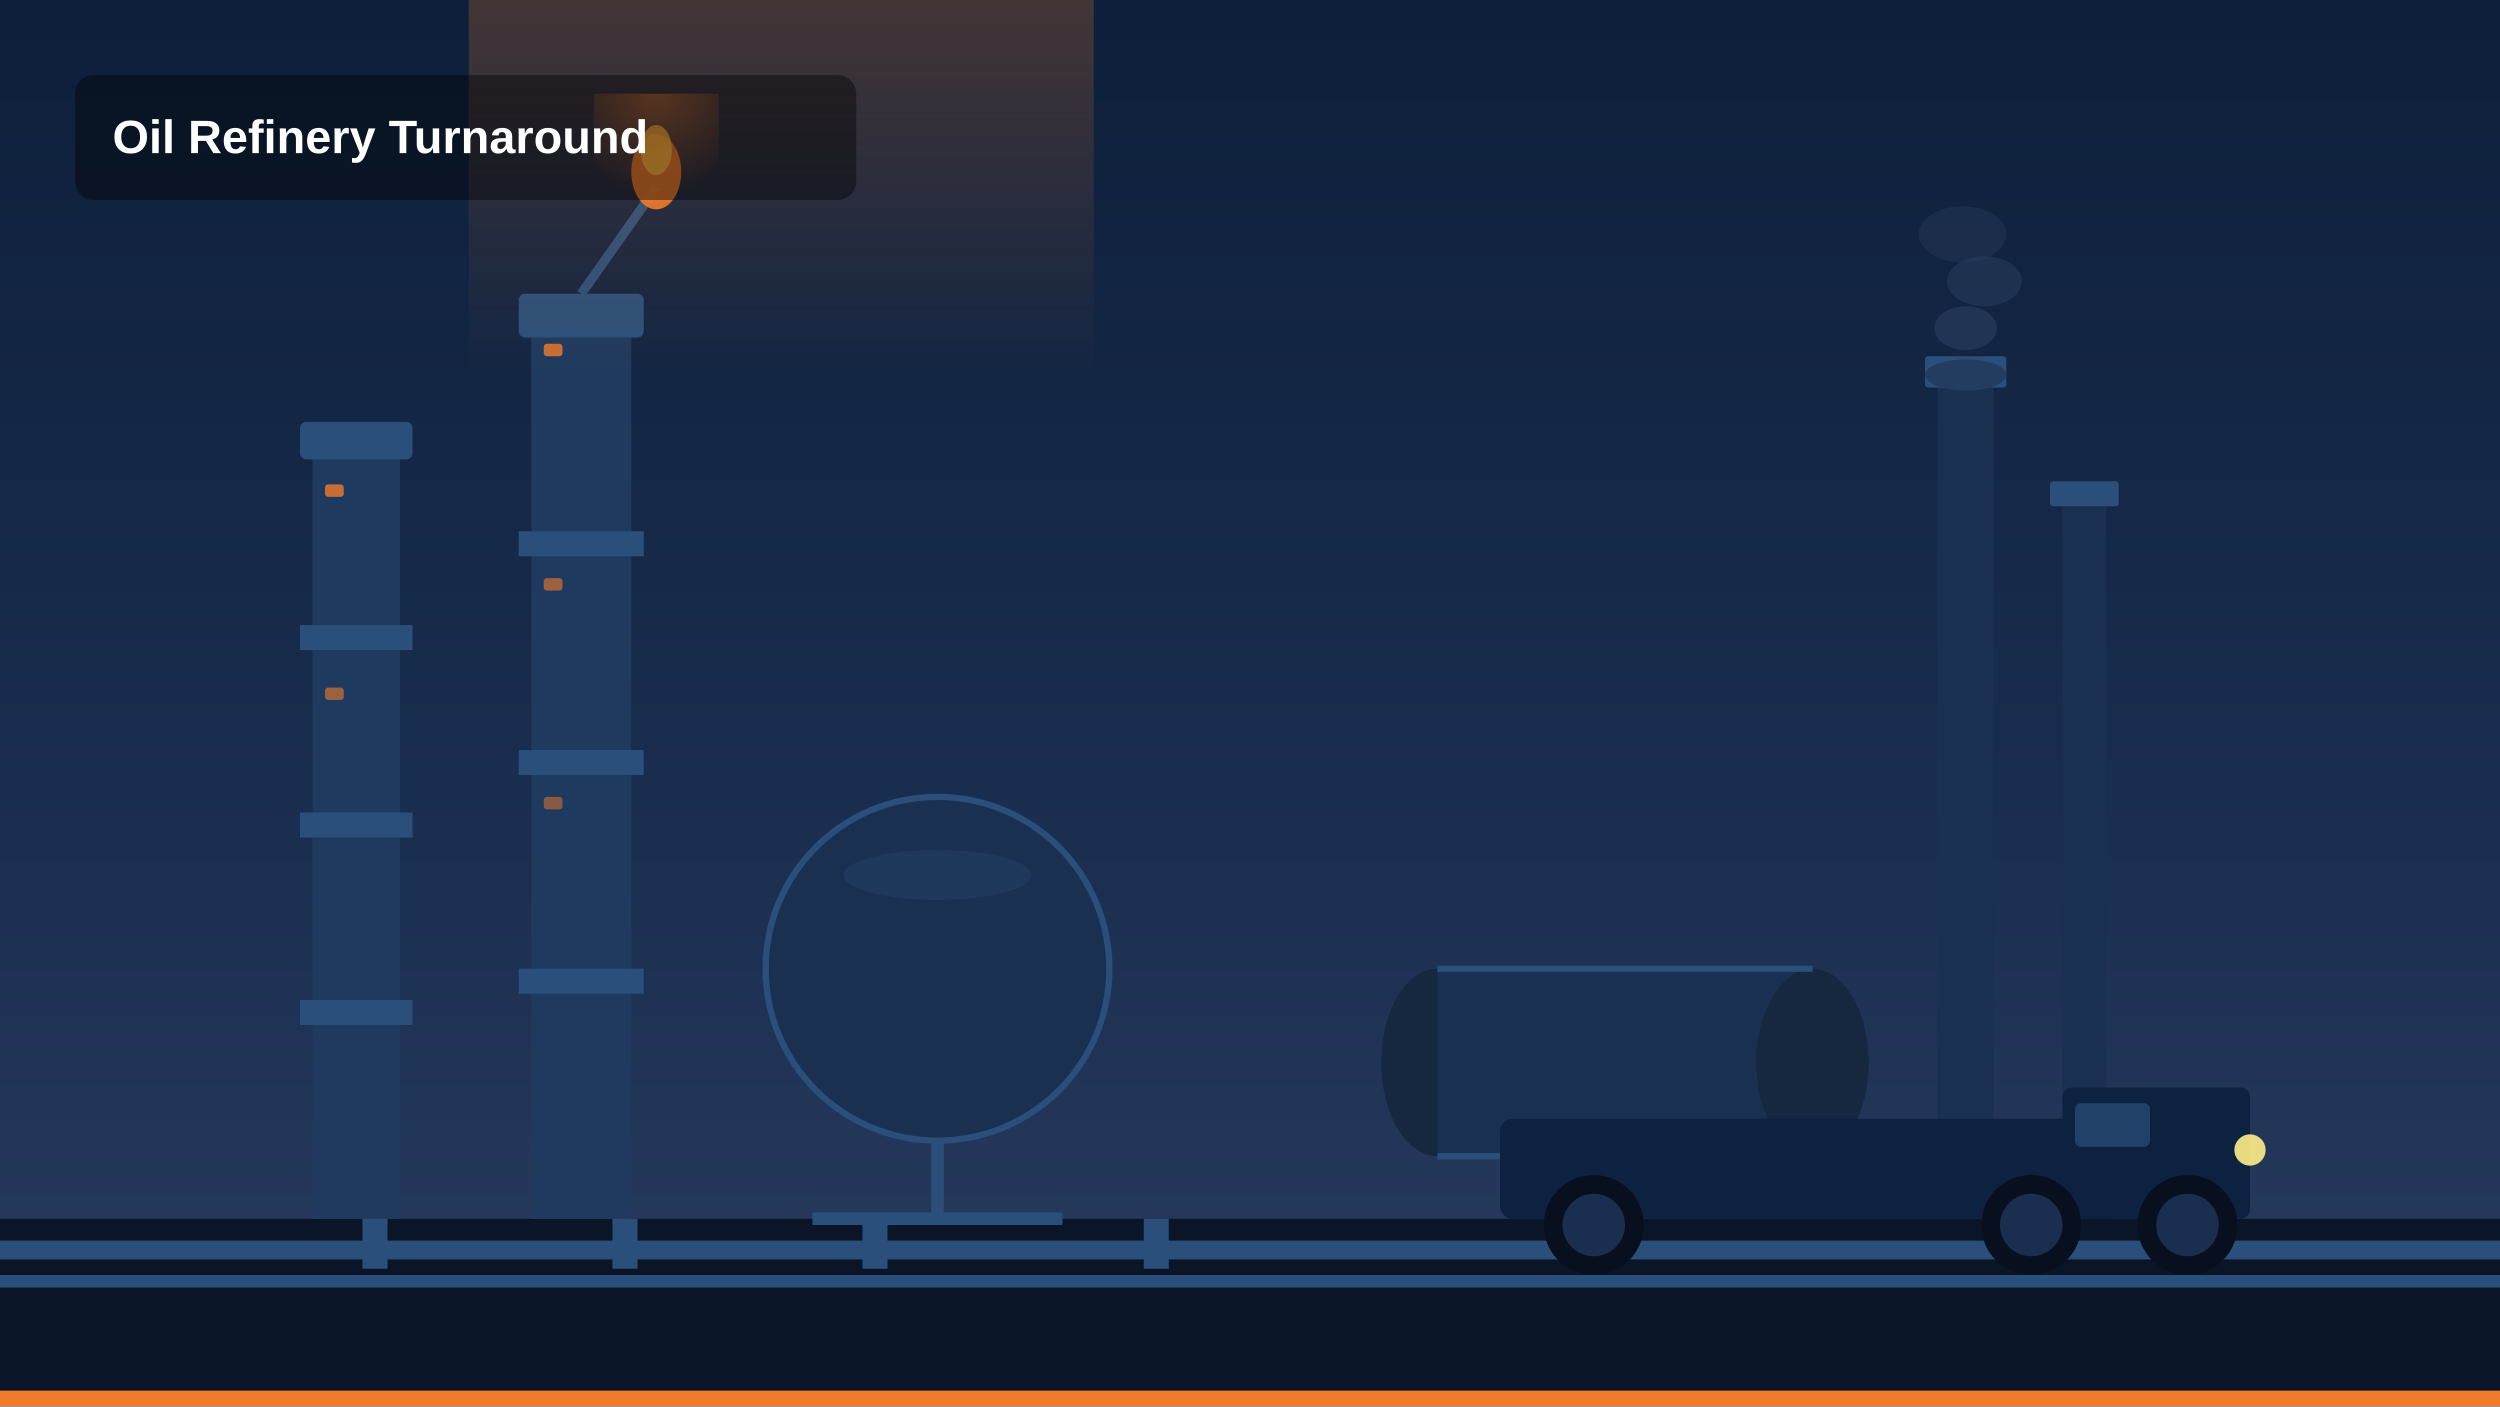
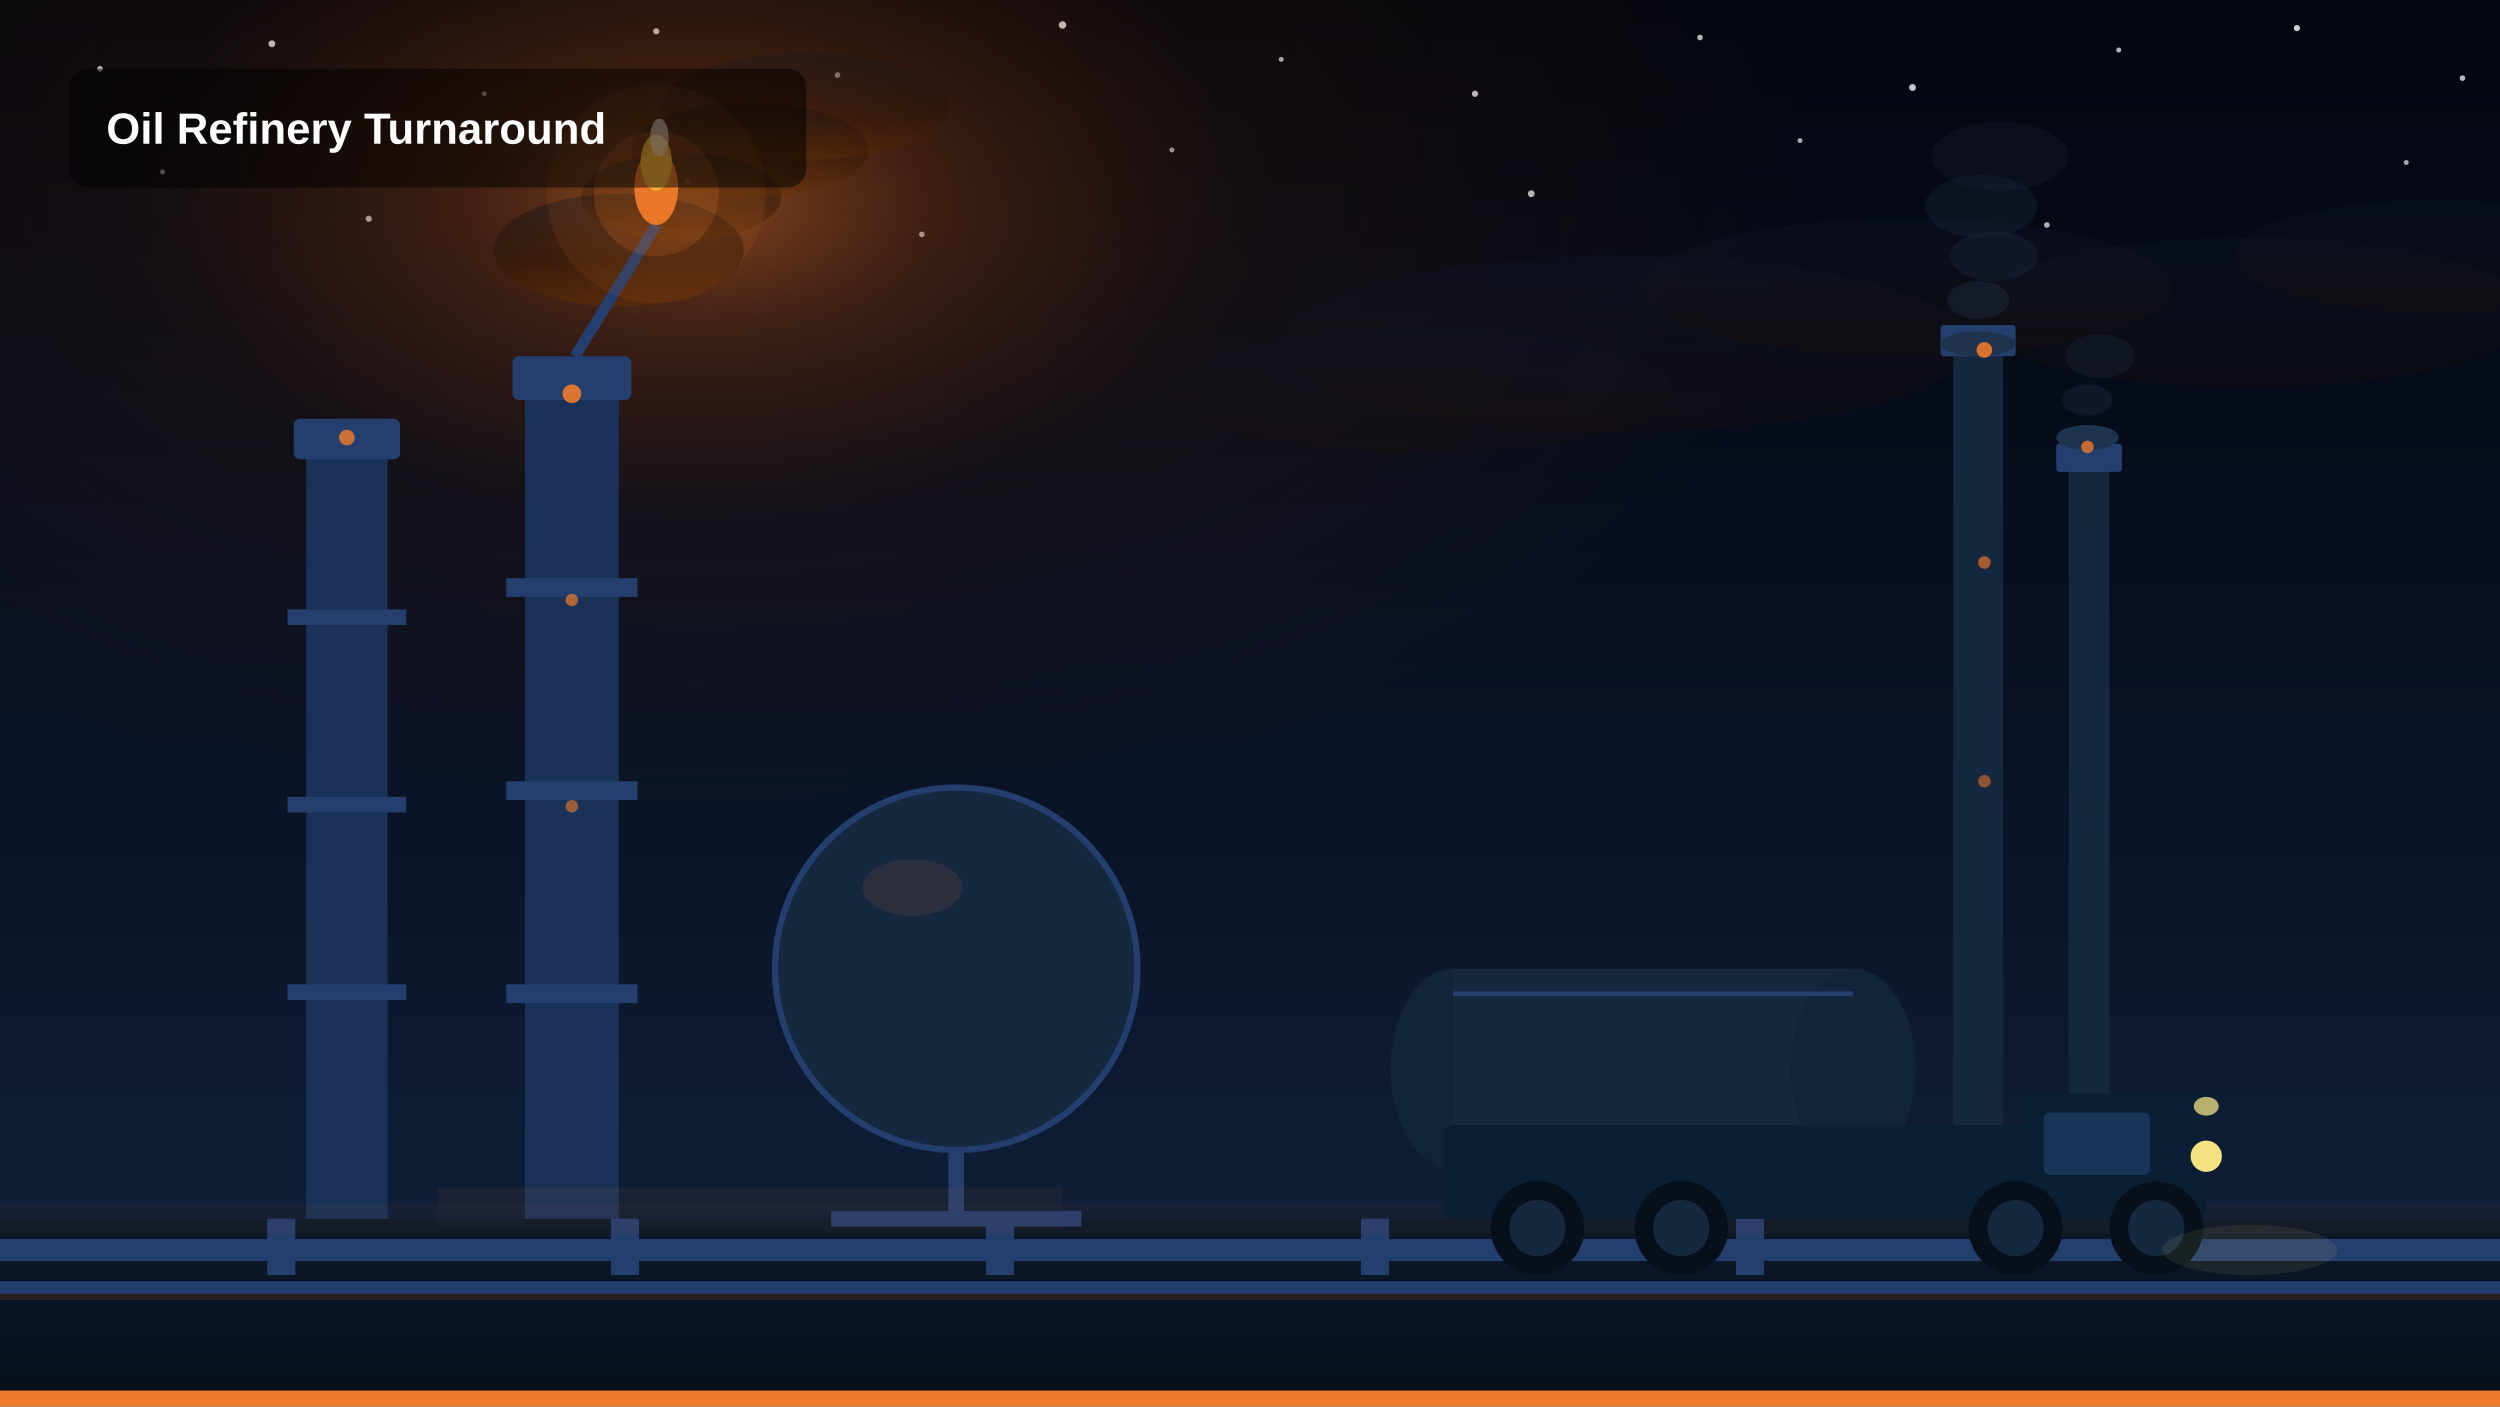
<svg xmlns="http://www.w3.org/2000/svg" viewBox="0 0 800 450" width="800" height="450">
  <defs>
-     <linearGradient id="dusk" x1="0" y1="0" x2="0" y2="1">
-       <stop offset="0%" stop-color="#0d1f3a" />
-       <stop offset="60%" stop-color="#1a2e50" />
-       <stop offset="100%" stop-color="#2a3d60" />
+     <linearGradient id="sky" x1="0" y1="0" x2="0" y2="1">
+       <stop offset="0%" stop-color="#03060e" />
+       <stop offset="30%" stop-color="#060c1a" />
+       <stop offset="60%" stop-color="#0a1428" />
+       <stop offset="82%" stop-color="#0e1c35" />
+       <stop offset="100%" stop-color="#121f38" />
    </linearGradient>
-     <linearGradient id="glow" x1="0" y1="0" x2="0" y2="1">
-       <stop offset="0%" stop-color="#f07b2b" stop-opacity="0.6" />
+     <radialGradient id="flareAtmosphere" cx="28%" cy="14%" r="45%">
+       <stop offset="0%" stop-color="#f07b2b" stop-opacity="0.55" />
+       <stop offset="20%" stop-color="#c05010" stop-opacity="0.32" />
+       <stop offset="50%" stop-color="#7a2e00" stop-opacity="0.12" />
+       <stop offset="100%" stop-color="#7a2e00" stop-opacity="0" />
+     </radialGradient>
+     <linearGradient id="ground" x1="0" y1="0" x2="0" y2="1">
+       <stop offset="0%" stop-color="#0c182a" />
+       <stop offset="100%" stop-color="#060e1a" />
+     </linearGradient>
+     <linearGradient id="smokeCloud" x1="0" y1="0" x2="0" y2="1">
+       <stop offset="0%" stop-color="#0d1428" stop-opacity="0.70" />
+       <stop offset="100%" stop-color="#1e1008" stop-opacity="0.50" />
+     </linearGradient>
+     <linearGradient id="smokeLit" x1="0" y1="0" x2="0" y2="1">
+       <stop offset="0%" stop-color="#141824" stop-opacity="0.75" />
+       <stop offset="60%" stop-color="#2a1200" stop-opacity="0.70" />
+       <stop offset="100%" stop-color="#6a3000" stop-opacity="0.65" />
+     </linearGradient>
+     <linearGradient id="groundGlow" x1="0" y1="0" x2="0" y2="1">
+       <stop offset="0%" stop-color="#f07b2b" stop-opacity="0.08" />
      <stop offset="100%" stop-color="#f07b2b" stop-opacity="0" />
    </linearGradient>
-     <radialGradient id="flameglow" cx="50%" cy="0%" r="80%">
-       <stop offset="0%" stop-color="#f07b2b" stop-opacity="0.5" />
-       <stop offset="100%" stop-color="#f07b2b" stop-opacity="0" />
-     </radialGradient>
  </defs>
-   <rect width="800" height="450" fill="url(#dusk)" />
-   <rect x="0" y="390" width="800" height="60" fill="#0a1628" />
-   <rect x="100" y="140" width="28" height="250" fill="#1e3a5f" />
-   <rect x="96" y="135" width="36" height="12" rx="2" fill="#2a4f7a" />
-   <rect x="96" y="200" width="36" height="8" fill="#2a4f7a" />
-   <rect x="96" y="260" width="36" height="8" fill="#2a4f7a" />
-   <rect x="96" y="320" width="36" height="8" fill="#2a4f7a" />
-   <rect x="170" y="100" width="32" height="290" fill="#1e3a5f" />
-   <rect x="166" y="94" width="40" height="14" rx="2" fill="#2a4f7a" />
-   <rect x="166" y="170" width="40" height="8" fill="#2a4f7a" />
-   <rect x="166" y="240" width="40" height="8" fill="#2a4f7a" />
-   <rect x="166" y="310" width="40" height="8" fill="#2a4f7a" />
-   <line x1="186" y1="94" x2="210" y2="60" stroke="#2a4f7a" stroke-width="3" />
-   <ellipse cx="210" cy="55" rx="8" ry="12" fill="#f07b2b" fill-opacity="0.9" />
-   <ellipse cx="210" cy="48" rx="5" ry="8" fill="#ffcc44" fill-opacity="0.8" />
-   <rect x="190" y="30" width="40" height="40" fill="url(#flameglow)" />
-   <circle cx="300" cy="310" r="55" fill="#1a3050" />
-   <circle cx="300" cy="310" r="55" fill="none" stroke="#2a4f7a" stroke-width="2" />
-   <ellipse cx="300" cy="280" rx="30" ry="8" fill="#2a4f7a" fill-opacity="0.3" />
-   <line x1="300" y1="365" x2="300" y2="390" stroke="#2a4f7a" stroke-width="4" />
-   <line x1="260" y1="390" x2="340" y2="390" stroke="#2a4f7a" stroke-width="4" />
-   <ellipse cx="460" cy="340" rx="18" ry="30" fill="#152840" />
-   <rect x="460" y="310" width="120" height="60" fill="#1a3050" />
-   <ellipse cx="580" cy="340" rx="18" ry="30" fill="#152840" />
-   <line x1="460" y1="310" x2="580" y2="310" stroke="#2a4f7a" stroke-width="2" />
-   <line x1="460" y1="370" x2="580" y2="370" stroke="#2a4f7a" stroke-width="2" />
-   <rect x="620" y="120" width="18" height="270" fill="#1a3050" />
-   <rect x="616" y="114" width="26" height="10" rx="1" fill="#2a4f7a" />
-   <ellipse cx="629" cy="120" rx="13" ry="5" fill="#223d60" />
-   <ellipse cx="629" cy="105" rx="10" ry="7" fill="#334466" fill-opacity="0.5" />
-   <ellipse cx="635" cy="90" rx="12" ry="8" fill="#334466" fill-opacity="0.4" />
-   <ellipse cx="628" cy="75" rx="14" ry="9" fill="#334466" fill-opacity="0.3" />
-   <rect x="660" y="160" width="14" height="230" fill="#1a3050" />
-   <rect x="656" y="154" width="22" height="8" rx="1" fill="#2a4f7a" />
-   <line x1="0" y1="400" x2="800" y2="400" stroke="#2a4f7a" stroke-width="6" />
-   <line x1="120" y1="390" x2="120" y2="406" stroke="#2a4f7a" stroke-width="8" />
-   <line x1="200" y1="390" x2="200" y2="406" stroke="#2a4f7a" stroke-width="8" />
-   <line x1="280" y1="390" x2="280" y2="406" stroke="#2a4f7a" stroke-width="8" />
-   <line x1="370" y1="390" x2="370" y2="406" stroke="#2a4f7a" stroke-width="8" />
-   <line x1="0" y1="410" x2="800" y2="410" stroke="#2a4f7a" stroke-width="4" />
-   <rect x="104" y="155" width="6" height="4" rx="1" fill="#f07b2b" fill-opacity="0.8" />
-   <rect x="104" y="220" width="6" height="4" rx="1" fill="#f07b2b" fill-opacity="0.6" />
-   <rect x="174" y="110" width="6" height="4" rx="1" fill="#f07b2b" fill-opacity="0.8" />
-   <rect x="174" y="185" width="6" height="4" rx="1" fill="#f07b2b" fill-opacity="0.6" />
-   <rect x="174" y="255" width="6" height="4" rx="1" fill="#f07b2b" fill-opacity="0.5" />
-   <rect x="150" y="0" width="200" height="120" fill="url(#glow)" fill-opacity="0.4" />
-   <rect x="480" y="358" width="200" height="32" rx="4" fill="#0d2240" />
-   <rect x="660" y="348" width="60" height="42" rx="3" fill="#0d2240" />
-   <ellipse cx="510" cy="392" rx="16" ry="16" fill="#080f1e" />
-   <ellipse cx="510" cy="392" rx="10" ry="10" fill="#1a2e50" />
-   <ellipse cx="650" cy="392" rx="16" ry="16" fill="#080f1e" />
-   <ellipse cx="650" cy="392" rx="10" ry="10" fill="#1a2e50" />
-   <ellipse cx="700" cy="392" rx="16" ry="16" fill="#080f1e" />
-   <ellipse cx="700" cy="392" rx="10" ry="10" fill="#1a2e50" />
-   <rect x="664" y="353" width="24" height="14" rx="2" fill="#2a4f7a" fill-opacity="0.7" />
-   <ellipse cx="720" cy="368" rx="5" ry="5" fill="#ffee88" fill-opacity="0.9" />
+   <rect width="800" height="450" fill="url(#sky)" />
+   <circle cx="32" cy="22" r="0.9" fill="#ffffff" fill-opacity="0.75" />
+   <circle cx="87" cy="14" r="1.1" fill="#ffffff" fill-opacity="0.80" />
+   <circle cx="155" cy="30" r="0.8" fill="#ffffff" fill-opacity="0.70" />
+   <circle cx="210" cy="10" r="1.0" fill="#ffffff" fill-opacity="0.78" />
+   <circle cx="268" cy="24" r="0.9" fill="#ffffff" fill-opacity="0.72" />
+   <circle cx="340" cy="8" r="1.2" fill="#ffffff" fill-opacity="0.82" />
+   <circle cx="410" cy="19" r="0.8" fill="#ffffff" fill-opacity="0.68" />
+   <circle cx="472" cy="30" r="1.0" fill="#ffffff" fill-opacity="0.75" />
+   <circle cx="544" cy="12" r="0.9" fill="#ffffff" fill-opacity="0.72" />
+   <circle cx="612" cy="28" r="1.1" fill="#ffffff" fill-opacity="0.78" />
+   <circle cx="678" cy="16" r="0.8" fill="#ffffff" fill-opacity="0.70" />
+   <circle cx="735" cy="9" r="1.0" fill="#ffffff" fill-opacity="0.80" />
+   <circle cx="788" cy="25" r="0.9" fill="#ffffff" fill-opacity="0.73" />
+   <circle cx="52" cy="55" r="0.8" fill="#ffffff" fill-opacity="0.65" />
+   <circle cx="118" cy="70" r="1.0" fill="#ffffff" fill-opacity="0.70" />
+   <circle cx="220" cy="58" r="0.8" fill="#ffffff" fill-opacity="0.65" />
+   <circle cx="295" cy="75" r="0.9" fill="#ffffff" fill-opacity="0.68" />
+   <circle cx="375" cy="48" r="0.8" fill="#ffffff" fill-opacity="0.63" />
+   <circle cx="490" cy="62" r="1.1" fill="#ffffff" fill-opacity="0.72" />
+   <circle cx="576" cy="45" r="0.8" fill="#ffffff" fill-opacity="0.65" />
+   <circle cx="655" cy="72" r="0.9" fill="#ffffff" fill-opacity="0.70" />
+   <circle cx="770" cy="52" r="0.8" fill="#ffffff" fill-opacity="0.65" />
+   <rect width="800" height="450" fill="url(#flareAtmosphere)" />
+   <ellipse cx="198" cy="80" rx="40" ry="18" fill="url(#smokeLit)" opacity="0.68" />
+   <ellipse cx="218" cy="63" rx="32" ry="14" fill="url(#smokeLit)" opacity="0.60" />
+   <ellipse cx="240" cy="48" rx="38" ry="15" fill="url(#smokeLit)" opacity="0.52" />
+   <ellipse cx="258" cy="34" rx="46" ry="17" fill="url(#smokeLit)" opacity="0.45" />
+   <ellipse cx="520" cy="110" rx="110" ry="28" fill="url(#smokeCloud)" opacity="0.55" />
+   <ellipse cx="610" cy="92" rx="85" ry="22" fill="url(#smokeCloud)" opacity="0.60" />
+   <ellipse cx="455" cy="125" rx="80" ry="20" fill="url(#smokeCloud)" opacity="0.48" />
+   <ellipse cx="720" cy="100" rx="90" ry="24" fill="url(#smokeCloud)" opacity="0.52" />
+   <ellipse cx="780" cy="82" rx="65" ry="18" fill="url(#smokeCloud)" opacity="0.57" />
+   <rect x="0" y="390" width="800" height="60" fill="url(#ground)" />
+   <rect x="168" y="120" width="30" height="270" fill="#1a3258" />
+   <rect x="164" y="114" width="38" height="14" rx="2" fill="#243e6e" />
+   <rect x="162" y="185" width="42" height="6" fill="#243e6e" />
+   <rect x="162" y="250" width="42" height="6" fill="#243e6e" />
+   <rect x="162" y="315" width="42" height="6" fill="#243e6e" />
+   <circle cx="183" cy="126" r="3" fill="#f07b2b" fill-opacity="0.90" />
+   <circle cx="183" cy="192" r="2" fill="#f07b2b" fill-opacity="0.70" />
+   <circle cx="183" cy="258" r="2" fill="#f07b2b" fill-opacity="0.60" />
+   <line x1="184" y1="114" x2="210" y2="72" stroke="#243e6e" stroke-width="3.5" />
+   <ellipse cx="210" cy="60" rx="7" ry="12" fill="#f07b2b" fill-opacity="0.95" />
+   <ellipse cx="210" cy="52" rx="5" ry="9" fill="#ffcc44" fill-opacity="0.88" />
+   <ellipse cx="211" cy="44" rx="3" ry="6" fill="#ffffff" fill-opacity="0.60" />
+   <circle cx="210" cy="62" r="20" fill="#f07b2b" fill-opacity="0.18" />
+   <circle cx="210" cy="62" r="35" fill="#f07b2b" fill-opacity="0.09" />
+   <rect x="98" y="140" width="26" height="250" fill="#1a3258" />
+   <rect x="94" y="134" width="34" height="13" rx="2" fill="#243e6e" />
+   <rect x="92" y="195" width="38" height="5" fill="#243e6e" />
+   <rect x="92" y="255" width="38" height="5" fill="#243e6e" />
+   <rect x="92" y="315" width="38" height="5" fill="#243e6e" />
+   <circle cx="111" cy="140" r="2.5" fill="#f07b2b" fill-opacity="0.82" />
+   <circle cx="306" cy="310" r="58" fill="#162840" />
+   <circle cx="306" cy="310" r="58" fill="none" stroke="#243e6e" stroke-width="2" />
+   <ellipse cx="292" cy="284" rx="16" ry="9" fill="#f07b2b" fill-opacity="0.10" />
+   <line x1="306" y1="368" x2="306" y2="390" stroke="#243e6e" stroke-width="5" />
+   <line x1="266" y1="390" x2="346" y2="390" stroke="#243e6e" stroke-width="5" />
+   <ellipse cx="465" cy="342" rx="20" ry="32" fill="#12243c" />
+   <rect x="465" y="310" width="128" height="64" fill="#162840" />
+   <ellipse cx="593" cy="342" rx="20" ry="32" fill="#12243c" />
+   <rect x="480" y="370" width="10" height="20" fill="#0e1e30" />
+   <rect x="550" y="370" width="10" height="20" fill="#0e1e30" />
+   <line x1="465" y1="318" x2="593" y2="318" stroke="#243e6e" stroke-width="1.5" />
+   <line x1="465" y1="366" x2="593" y2="366" stroke="#243e6e" stroke-width="1.5" />
+   <rect x="625" y="110" width="16" height="280" fill="#162840" />
+   <rect x="621" y="104" width="24" height="10" rx="1" fill="#243e6e" />
+   <ellipse cx="633" cy="110" rx="12" ry="4" fill="#1e344e" />
+   <ellipse cx="633" cy="96" rx="10" ry="6" fill="#1a2234" fill-opacity="0.62" />
+   <ellipse cx="638" cy="82" rx="14" ry="8" fill="#1a2234" fill-opacity="0.52" />
+   <ellipse cx="634" cy="66" rx="18" ry="10" fill="#1a2234" fill-opacity="0.42" />
+   <ellipse cx="640" cy="50" rx="22" ry="11" fill="#1a2234" fill-opacity="0.32" />
+   <rect x="662" y="148" width="13" height="242" fill="#162840" />
+   <rect x="658" y="142" width="21" height="9" rx="1" fill="#243e6e" />
+   <ellipse cx="668" cy="140" rx="10" ry="4" fill="#1e344e" />
+   <ellipse cx="668" cy="128" rx="8" ry="5" fill="#1a2234" fill-opacity="0.55" />
+   <ellipse cx="672" cy="114" rx="11" ry="7" fill="#1a2234" fill-opacity="0.45" />
+   <line x1="0" y1="400" x2="800" y2="400" stroke="#243e6e" stroke-width="7" />
+   <line x1="0" y1="412" x2="800" y2="412" stroke="#243e6e" stroke-width="4" />
+   <line x1="90" y1="390" x2="90" y2="408" stroke="#243e6e" stroke-width="9" />
+   <line x1="200" y1="390" x2="200" y2="408" stroke="#243e6e" stroke-width="9" />
+   <line x1="320" y1="390" x2="320" y2="408" stroke="#243e6e" stroke-width="9" />
+   <line x1="440" y1="390" x2="440" y2="408" stroke="#243e6e" stroke-width="9" />
+   <line x1="560" y1="390" x2="560" y2="408" stroke="#243e6e" stroke-width="9" />
+   <rect x="0" y="414" width="800" height="2" fill="#f07b2b" fill-opacity="0.12" />
+   <circle cx="635" cy="112" r="2.5" fill="#f07b2b" fill-opacity="0.88" />
+   <circle cx="635" cy="180" r="2" fill="#f07b2b" fill-opacity="0.65" />
+   <circle cx="635" cy="250" r="2" fill="#f07b2b" fill-opacity="0.55" />
+   <circle cx="668" cy="143" r="2" fill="#f07b2b" fill-opacity="0.80" />
+   <rect x="140" y="380" width="200" height="14" fill="url(#groundGlow)" opacity="0.8" />
+   <rect x="0" y="385" width="800" height="10" fill="#f07b2b" fill-opacity="0.04" />
+   <rect x="462" y="360" width="195" height="30" rx="3" fill="#0a1e34" />
+   <rect x="648" y="350" width="58" height="40" rx="3" fill="#0a1e34" />
+   <rect x="654" y="356" width="34" height="20" rx="2" fill="#1e3e68" fill-opacity="0.70" />
+   <ellipse cx="706" cy="370" rx="5" ry="5" fill="#ffee88" fill-opacity="0.95" />
+   <ellipse cx="706" cy="354" rx="4" ry="3" fill="#ffee88" fill-opacity="0.70" />
+   <ellipse cx="492" cy="393" rx="15" ry="15" fill="#070f1a" />
+   <ellipse cx="492" cy="393" rx="9" ry="9" fill="#162840" />
+   <ellipse cx="538" cy="393" rx="15" ry="15" fill="#070f1a" />
+   <ellipse cx="538" cy="393" rx="9" ry="9" fill="#162840" />
+   <ellipse cx="645" cy="393" rx="15" ry="15" fill="#070f1a" />
+   <ellipse cx="645" cy="393" rx="9" ry="9" fill="#162840" />
+   <ellipse cx="690" cy="393" rx="15" ry="15" fill="#070f1a" />
+   <ellipse cx="690" cy="393" rx="9" ry="9" fill="#162840" />
+   <ellipse cx="720" cy="400" rx="28" ry="8" fill="#ffee88" fill-opacity="0.08" />
  <rect x="0" y="445" width="800" height="5" fill="#f07b2b" />
-   <rect x="24" y="24" width="250" height="40" rx="6" fill="#000000" fill-opacity="0.4" />
-   <text x="36" y="49" font-family="Arial, sans-serif" font-size="15" font-weight="bold" fill="#ffffff">Oil Refinery Turnaround</text>
+   <rect x="22" y="22" width="236" height="38" rx="6" fill="#000000" fill-opacity="0.50" />
+   <text x="34" y="46" font-family="Arial, sans-serif" font-size="14" font-weight="bold" fill="#ffffff">Oil Refinery Turnaround</text>
</svg>
